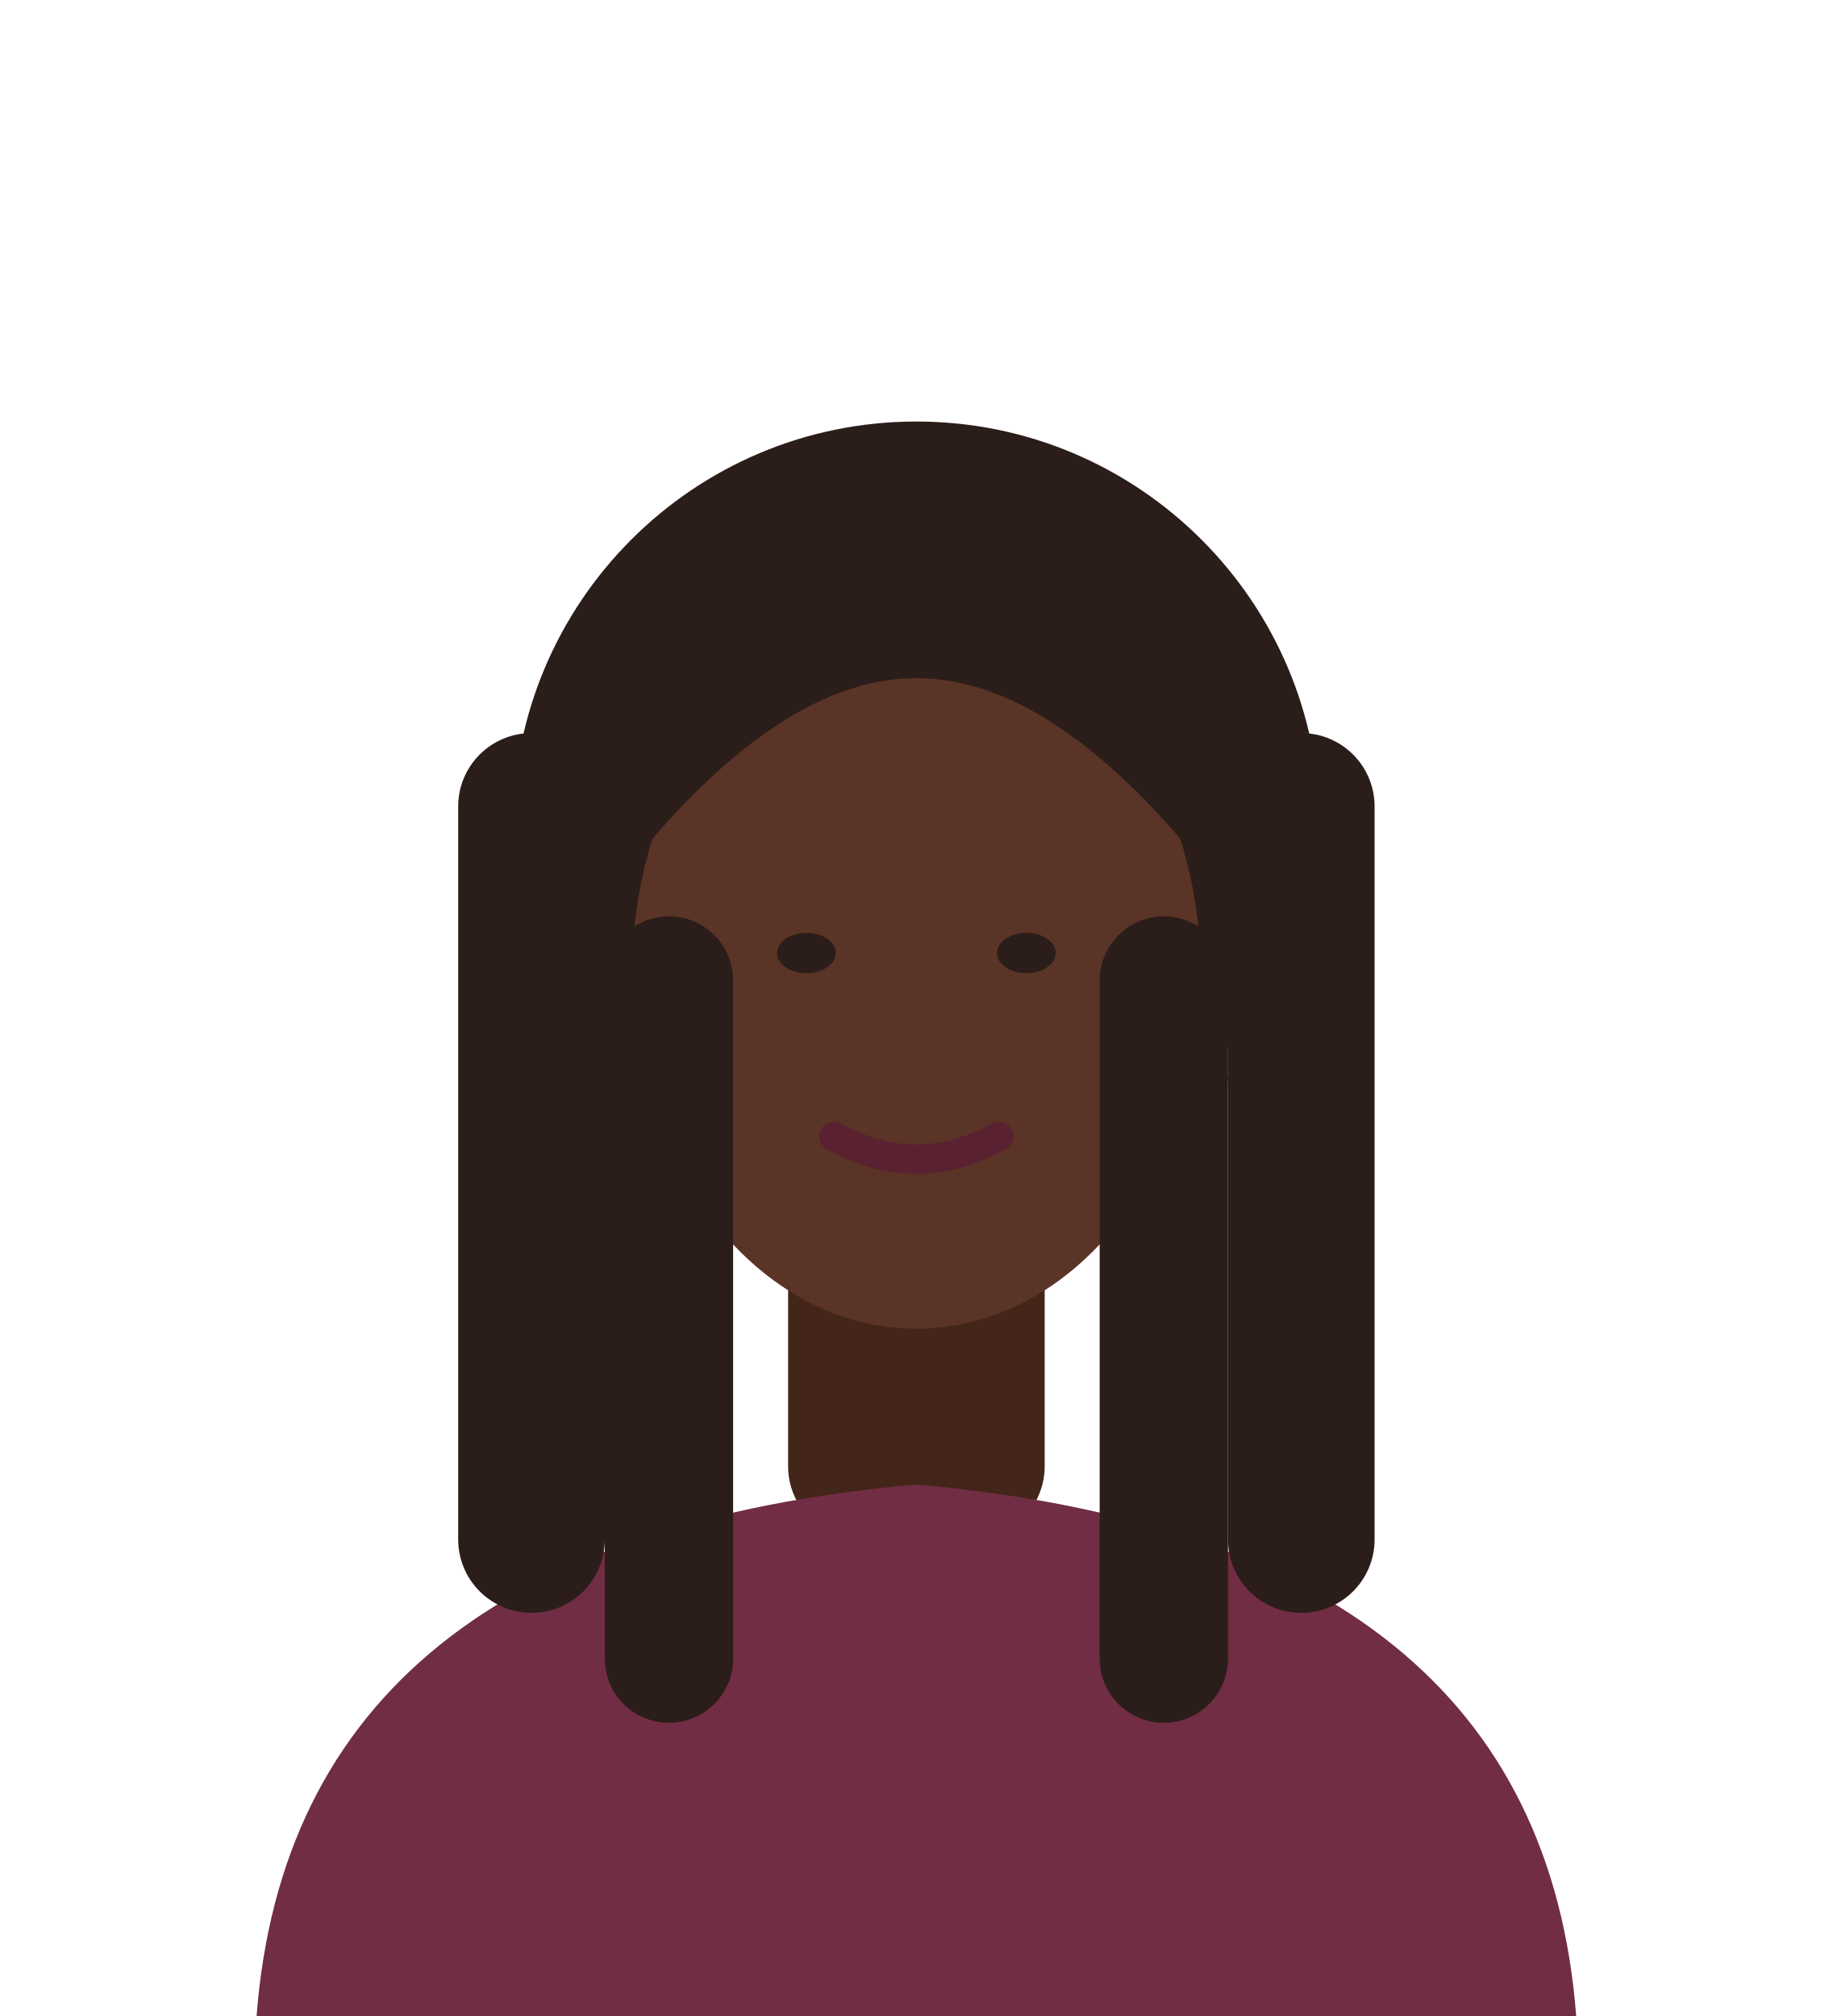
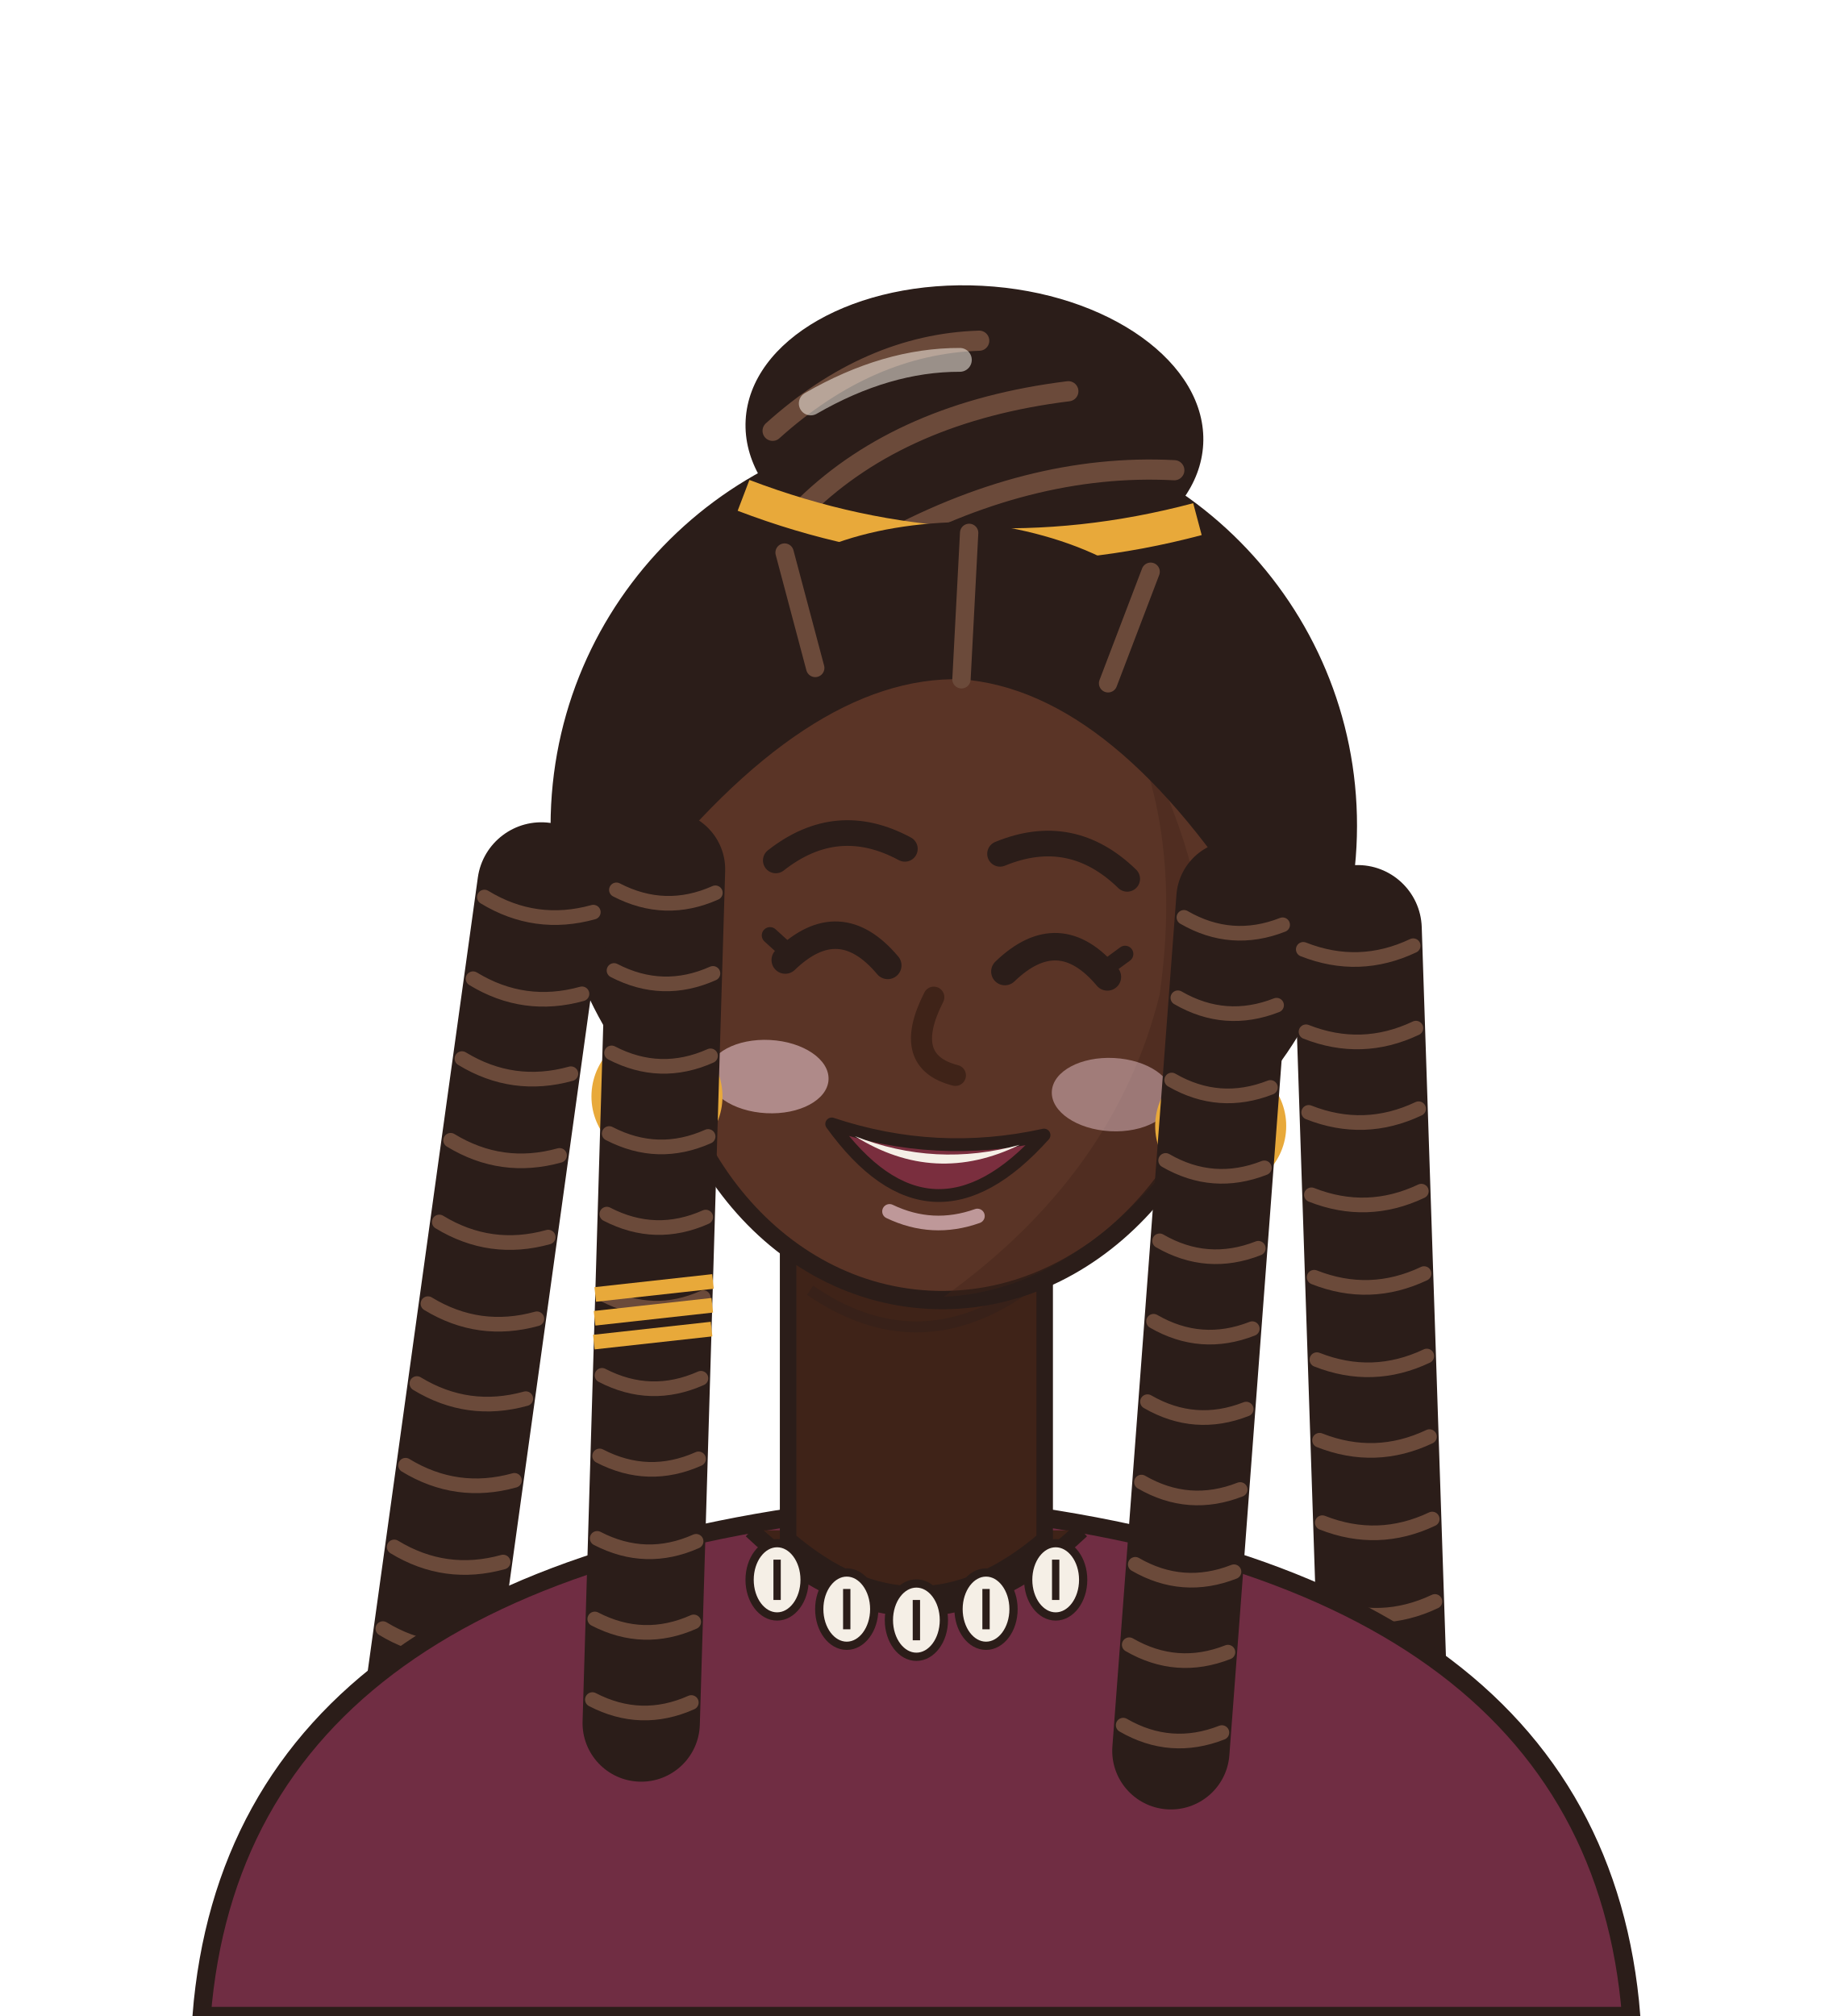
<svg xmlns="http://www.w3.org/2000/svg" viewBox="0 0 100 110">
-   <ellipse cx="50" cy="45" rx="22" ry="22" fill="#2B1D19" />
-   <rect x="43" y="66" width="14" height="18" rx="4" fill="#432519" />
-   <path d="M14 110 Q16 84 50 81 Q84 84 86 110 Z" fill="#702D43" />
-   <ellipse cx="50" cy="53" rx="15.5" ry="19.5" fill="#5A3426" />
-   <ellipse cx="44" cy="52" rx="1.6" ry="1.1" fill="#2B1D19" />
-   <ellipse cx="56" cy="52" rx="1.6" ry="1.1" fill="#2B1D19" />
-   <path d="M45.5 62 Q50 64.5 54.5 62" fill="none" stroke="#5A2230" stroke-width="1.6" stroke-linecap="round" />
-   <circle cx="34.6" cy="58" r="1.8" fill="#E8A93A" />
-   <circle cx="65.4" cy="58" r="1.8" fill="#E8A93A" />
-   <path d="M33 49 Q33 28 50 28 Q67 28 67 49 Q58 37 50 37 Q42 37 33 49 Z" fill="#2B1D19" />
-   <g fill="#2B1D19">
-     <rect x="25" y="40" width="8" height="48" rx="4" />
-     <rect x="33" y="50" width="7" height="44" rx="3.5" />
-     <rect x="60" y="50" width="7" height="44" rx="3.5" />
-     <rect x="67" y="40" width="8" height="48" rx="4" />
+   <g transform="rotate(3 50 84)">
+     <ellipse cx="50" cy="45" rx="22" ry="22" fill="#2B1D19" />
+     <g transform="translate(28 46) rotate(4.9)">
+       <rect x="-3.5" y="0" width="7" height="58.2" rx="3.5" fill="#2B1D19" />
+       <path d="M-3 4.5 Q0 5.8 3 4.5" fill="none" stroke="#6B4A3A" stroke-width="0.8" stroke-linecap="round" />
+       <path d="M-3 9 Q0 10.3 3 9" fill="none" stroke="#6B4A3A" stroke-width="0.8" stroke-linecap="round" />
+       <path d="M-3 13.4 Q0 14.7 3 13.4" fill="none" stroke="#6B4A3A" stroke-width="0.8" stroke-linecap="round" />
+       <path d="M-3 17.9 Q0 19.2 3 17.9" fill="none" stroke="#6B4A3A" stroke-width="0.8" stroke-linecap="round" />
+       <path d="M-3 22.4 Q0 23.7 3 22.4" fill="none" stroke="#6B4A3A" stroke-width="0.8" stroke-linecap="round" />
+       <path d="M-3 26.9 Q0 28.2 3 26.9" fill="none" stroke="#6B4A3A" stroke-width="0.8" stroke-linecap="round" />
+       <path d="M-3 31.3 Q0 32.6 3 31.3" fill="none" stroke="#6B4A3A" stroke-width="0.8" stroke-linecap="round" />
+       <path d="M-3 35.8 Q0 37.1 3 35.8" fill="none" stroke="#6B4A3A" stroke-width="0.8" stroke-linecap="round" />
+       <path d="M-3 40.3 Q0 41.6 3 40.3" fill="none" stroke="#6B4A3A" stroke-width="0.8" stroke-linecap="round" />
+       <path d="M-3 44.8 Q0 46.1 3 44.8" fill="none" stroke="#6B4A3A" stroke-width="0.8" stroke-linecap="round" />
+       <path d="M-3 49.3 Q0 50.6 3 49.3" fill="none" stroke="#6B4A3A" stroke-width="0.8" stroke-linecap="round" />
+       <path d="M-3 53.7 Q0 55 3 53.7" fill="none" stroke="#6B4A3A" stroke-width="0.8" stroke-linecap="round" />
+     </g>
+     <g transform="translate(72 46) rotate(-4.9)">
+       <rect x="-3.5" y="0" width="7" height="58.2" rx="3.5" fill="#2B1D19" />
+       <path d="M-3 4.5 Q0 5.8 3 4.5" fill="none" stroke="#6B4A3A" stroke-width="0.8" stroke-linecap="round" />
+       <path d="M-3 9 Q0 10.3 3 9" fill="none" stroke="#6B4A3A" stroke-width="0.8" stroke-linecap="round" />
+       <path d="M-3 13.4 Q0 14.7 3 13.4" fill="none" stroke="#6B4A3A" stroke-width="0.8" stroke-linecap="round" />
+       <path d="M-3 17.9 Q0 19.2 3 17.9" fill="none" stroke="#6B4A3A" stroke-width="0.8" stroke-linecap="round" />
+       <path d="M-3 22.4 Q0 23.7 3 22.4" fill="none" stroke="#6B4A3A" stroke-width="0.8" stroke-linecap="round" />
+       <path d="M-3 26.9 Q0 28.2 3 26.9" fill="none" stroke="#6B4A3A" stroke-width="0.8" stroke-linecap="round" />
+       <path d="M-3 31.3 Q0 32.6 3 31.3" fill="none" stroke="#6B4A3A" stroke-width="0.8" stroke-linecap="round" />
+       <path d="M-3 35.8 Q0 37.1 3 35.8" fill="none" stroke="#6B4A3A" stroke-width="0.8" stroke-linecap="round" />
+       <path d="M-3 40.3 Q0 41.6 3 40.3" fill="none" stroke="#6B4A3A" stroke-width="0.8" stroke-linecap="round" />
+       <path d="M-3 44.8 Q0 46.1 3 44.8" fill="none" stroke="#6B4A3A" stroke-width="0.8" stroke-linecap="round" />
+       <path d="M-3 49.3 Q0 50.6 3 49.3" fill="none" stroke="#6B4A3A" stroke-width="0.8" stroke-linecap="round" />
+       <path d="M-3 53.7 Q0 55 3 53.7" fill="none" stroke="#6B4A3A" stroke-width="0.8" stroke-linecap="round" />
+     </g>
+   </g>
+   <path d="M11 110 Q13 85 50 82 Q87 85 89 110 Z" fill="#702D43" stroke="#2B1D19" stroke-width="1" />
+   <path d="M41 83.5 Q50 92 59 83.5" fill="#3F2318" stroke="#2B1D19" stroke-width="0.9" />
+   <path d="M43 62 L43 84 Q50 90 57 84 L57 62 Z" fill="#3F2318" stroke="#2B1D19" stroke-width="0.9" />
+   <path d="M44.2 70.4 Q50 74.4 55.8 70.4" fill="none" stroke="#2B1D19" stroke-width="0.6" opacity=".35" />
+   <ellipse cx="42.4" cy="86.2" rx="1.5" ry="2" fill="#F5EFE6" stroke="#2B1D19" stroke-width="0.45" />
+   <path d="M42.4 85.1 L42.4 87.3" stroke="#2B1D19" stroke-width="0.4" />
+   <ellipse cx="46.2" cy="87.8" rx="1.5" ry="2" fill="#F5EFE6" stroke="#2B1D19" stroke-width="0.45" />
+   <path d="M46.2 86.7 L46.2 88.9" stroke="#2B1D19" stroke-width="0.4" />
+   <ellipse cx="50" cy="88.4" rx="1.5" ry="2" fill="#F5EFE6" stroke="#2B1D19" stroke-width="0.45" />
+   <path d="M50 87.3 L50 89.5" stroke="#2B1D19" stroke-width="0.4" />
+   <ellipse cx="53.8" cy="87.8" rx="1.5" ry="2" fill="#F5EFE6" stroke="#2B1D19" stroke-width="0.45" />
+   <path d="M53.8 86.7 L53.8 88.9" stroke="#2B1D19" stroke-width="0.4" />
+   <ellipse cx="57.6" cy="86.2" rx="1.5" ry="2" fill="#F5EFE6" stroke="#2B1D19" stroke-width="0.45" />
+   <path d="M57.6 85.1 L57.6 87.3" stroke="#2B1D19" stroke-width="0.4" />
+   <g transform="rotate(3 50 84)">
+     <ellipse cx="34.6" cy="54" rx="2.7" ry="3.8" fill="#5A3426" stroke="#2B1D19" stroke-width="0.8" />
+     <ellipse cx="65.4" cy="54" rx="2.7" ry="3.8" fill="#5A3426" stroke="#2B1D19" stroke-width="0.8" />
+     <ellipse cx="50" cy="52.5" rx="15.8" ry="18.4" fill="#5A3426" stroke="#2B1D19" stroke-width="1" />
+     <path d="M57.9 36.7 Q66.7 48.8 63.6 61.7 Q57.9 70 50.8 70.7 Q59.8 63.5 61.7 53.6 Q62.6 43.3 57.9 36.7 Z" fill="#3F2318" opacity=".38" />
+     <ellipse cx="40.6" cy="59.2" rx="3.3" ry="2" fill="#E8C3CB" opacity=".6" />
+     <ellipse cx="59.4" cy="59.2" rx="3.3" ry="2" fill="#E8C3CB" opacity=".5" />
+     <path d="M40.4 47.4 Q43.6 44.6 47.4 46.4" fill="none" stroke="#2B1D19" stroke-width="1.4" stroke-linecap="round" />
+     <path d="M52.6 46.4 Q56.4 44.6 59.6 47.4" fill="none" stroke="#2B1D19" stroke-width="1.4" stroke-linecap="round" />
+     <path d="M41.2 52.8 Q44 49.8 46.8 52.8 M53.2 52.8 Q56 49.8 58.8 52.8" fill="none" stroke="#2B1D19" stroke-width="1.5" stroke-linecap="round" />
+     <path d="M41.4 52.4 l-1.1 -0.9 M58.6 52.4 l1.1 -0.9" stroke="#2B1D19" stroke-width="0.9" stroke-linecap="round" />
+     <path d="M49.4 54.4 Q47.8 58 50.8 58.6" fill="none" stroke="#3F2318" stroke-width="1.15" stroke-linecap="round" />
+     <path d="M44.2 61.6 Q50 68.8 55.8 61.6 Q50 63.2 44.2 61.6 Z" fill="#7A2E3E" stroke="#2B1D19" stroke-width="0.7" stroke-linejoin="round" />
+     <path d="M45.5 62.2 Q50 63.7 54.5 62.2 Q50 64.7 45.5 62.2 Z" fill="#F5EFE6" />
+     <path d="M47.6 66.2 Q50 67.2 52.4 66.2" fill="none" stroke="#E8C3CB" stroke-width="0.8" stroke-linecap="round" opacity=".7" />
+     <circle cx="34.6" cy="60.6" r="2.9" fill="none" stroke="#E8A93A" stroke-width="1.35" />
+     <circle cx="65.4" cy="60.6" r="2.9" fill="none" stroke="#E8A93A" stroke-width="1.35" />
+     <path d="M32.6 59.4 Q33 58.2 34 57.8" stroke="#F6D58F" stroke-width="0.6" fill="none" />
+     <ellipse cx="50" cy="23.5" rx="12.5" ry="8" fill="#2B1D19" />
+     <path d="M39 24 Q44 19 50 18.5 M41 28 Q46 22.6 55 21 M45 30 Q53 25 61 25" fill="none" stroke="#6B4A3A" stroke-width="1.1" stroke-linecap="round" />
+     <path d="M37.6 27.6 Q50 31.6 62.4 27.6" fill="none" stroke="#E8A93A" stroke-width="1.8" />
+     <path d="M33 49.5 Q32.6 29.4 50 28.4 Q67.4 29.4 67 49.5 Q58.4 37.2 50 37 Q41.6 37.2 33 49.5 Z" fill="#2B1D19" />
+     <path d="M42 36.8 L40 30.6 M50 37 L50 29 M58 36.8 L60 30.6" stroke="#6B4A3A" stroke-width="1" stroke-linecap="round" />
+     <g transform="translate(34.4 45) rotate(-1.3)">
+       <rect x="-3.2" y="0" width="6.4" height="53" rx="3.2" fill="#2B1D19" />
+       <path d="M-2.7 4.4 Q0 5.7 2.7 4.4" fill="none" stroke="#6B4A3A" stroke-width="0.8" stroke-linecap="round" />
+       <path d="M-2.7 8.8 Q0 10.1 2.7 8.8" fill="none" stroke="#6B4A3A" stroke-width="0.8" stroke-linecap="round" />
+       <path d="M-2.7 13.3 Q0 14.6 2.7 13.3" fill="none" stroke="#6B4A3A" stroke-width="0.8" stroke-linecap="round" />
+       <path d="M-2.7 17.7 Q0 19 2.7 17.7" fill="none" stroke="#6B4A3A" stroke-width="0.8" stroke-linecap="round" />
+       <path d="M-2.7 22.1 Q0 23.4 2.7 22.1" fill="none" stroke="#6B4A3A" stroke-width="0.8" stroke-linecap="round" />
+       <path d="M-2.7 26.5 Q0 27.8 2.7 26.5" fill="none" stroke="#6B4A3A" stroke-width="0.8" stroke-linecap="round" />
+       <path d="M-2.7 30.9 Q0 32.2 2.7 30.9" fill="none" stroke="#6B4A3A" stroke-width="0.8" stroke-linecap="round" />
+       <path d="M-2.7 35.3 Q0 36.6 2.7 35.3" fill="none" stroke="#6B4A3A" stroke-width="0.8" stroke-linecap="round" />
+       <path d="M-2.7 39.8 Q0 41.1 2.7 39.8" fill="none" stroke="#6B4A3A" stroke-width="0.8" stroke-linecap="round" />
+       <path d="M-2.7 44.2 Q0 45.5 2.7 44.2" fill="none" stroke="#6B4A3A" stroke-width="0.8" stroke-linecap="round" />
+       <path d="M-2.7 48.6 Q0 49.9 2.7 48.6" fill="none" stroke="#6B4A3A" stroke-width="0.8" stroke-linecap="round" />
+       <path d="M-3.2 26.5 L3.2 25.6" stroke="#E8A93A" stroke-width="0.8" />
+       <path d="M-3.2 27.8 L3.2 26.9" stroke="#E8A93A" stroke-width="0.8" />
+       <path d="M-3.2 29.1 L3.2 28.2" stroke="#E8A93A" stroke-width="0.8" />
+     </g>
+     <g transform="translate(65.6 45) rotate(1.3)">
+       <rect x="-3.2" y="0" width="6.4" height="53" rx="3.2" fill="#2B1D19" />
+       <path d="M-2.7 4.4 Q0 5.7 2.7 4.4" fill="none" stroke="#6B4A3A" stroke-width="0.8" stroke-linecap="round" />
+       <path d="M-2.7 8.8 Q0 10.1 2.7 8.8" fill="none" stroke="#6B4A3A" stroke-width="0.8" stroke-linecap="round" />
+       <path d="M-2.7 13.3 Q0 14.6 2.7 13.3" fill="none" stroke="#6B4A3A" stroke-width="0.8" stroke-linecap="round" />
+       <path d="M-2.7 17.7 Q0 19 2.7 17.7" fill="none" stroke="#6B4A3A" stroke-width="0.8" stroke-linecap="round" />
+       <path d="M-2.7 22.1 Q0 23.4 2.7 22.1" fill="none" stroke="#6B4A3A" stroke-width="0.8" stroke-linecap="round" />
+       <path d="M-2.7 26.5 Q0 27.8 2.7 26.5" fill="none" stroke="#6B4A3A" stroke-width="0.8" stroke-linecap="round" />
+       <path d="M-2.7 30.9 Q0 32.2 2.7 30.9" fill="none" stroke="#6B4A3A" stroke-width="0.8" stroke-linecap="round" />
+       <path d="M-2.7 35.3 Q0 36.6 2.7 35.3" fill="none" stroke="#6B4A3A" stroke-width="0.8" stroke-linecap="round" />
+       <path d="M-2.7 39.8 Q0 41.1 2.7 39.8" fill="none" stroke="#6B4A3A" stroke-width="0.8" stroke-linecap="round" />
+       <path d="M-2.7 44.2 Q0 45.5 2.7 44.2" fill="none" stroke="#6B4A3A" stroke-width="0.8" stroke-linecap="round" />
+       <path d="M-2.7 48.6 Q0 49.9 2.7 48.6" fill="none" stroke="#6B4A3A" stroke-width="0.8" stroke-linecap="round" />
+     </g>
+     <path d="M41 22.4 Q45 19.8 49 19.6" fill="none" stroke="#F5EFE6" stroke-width="1.3" stroke-linecap="round" opacity=".55" />
  </g>
</svg>
